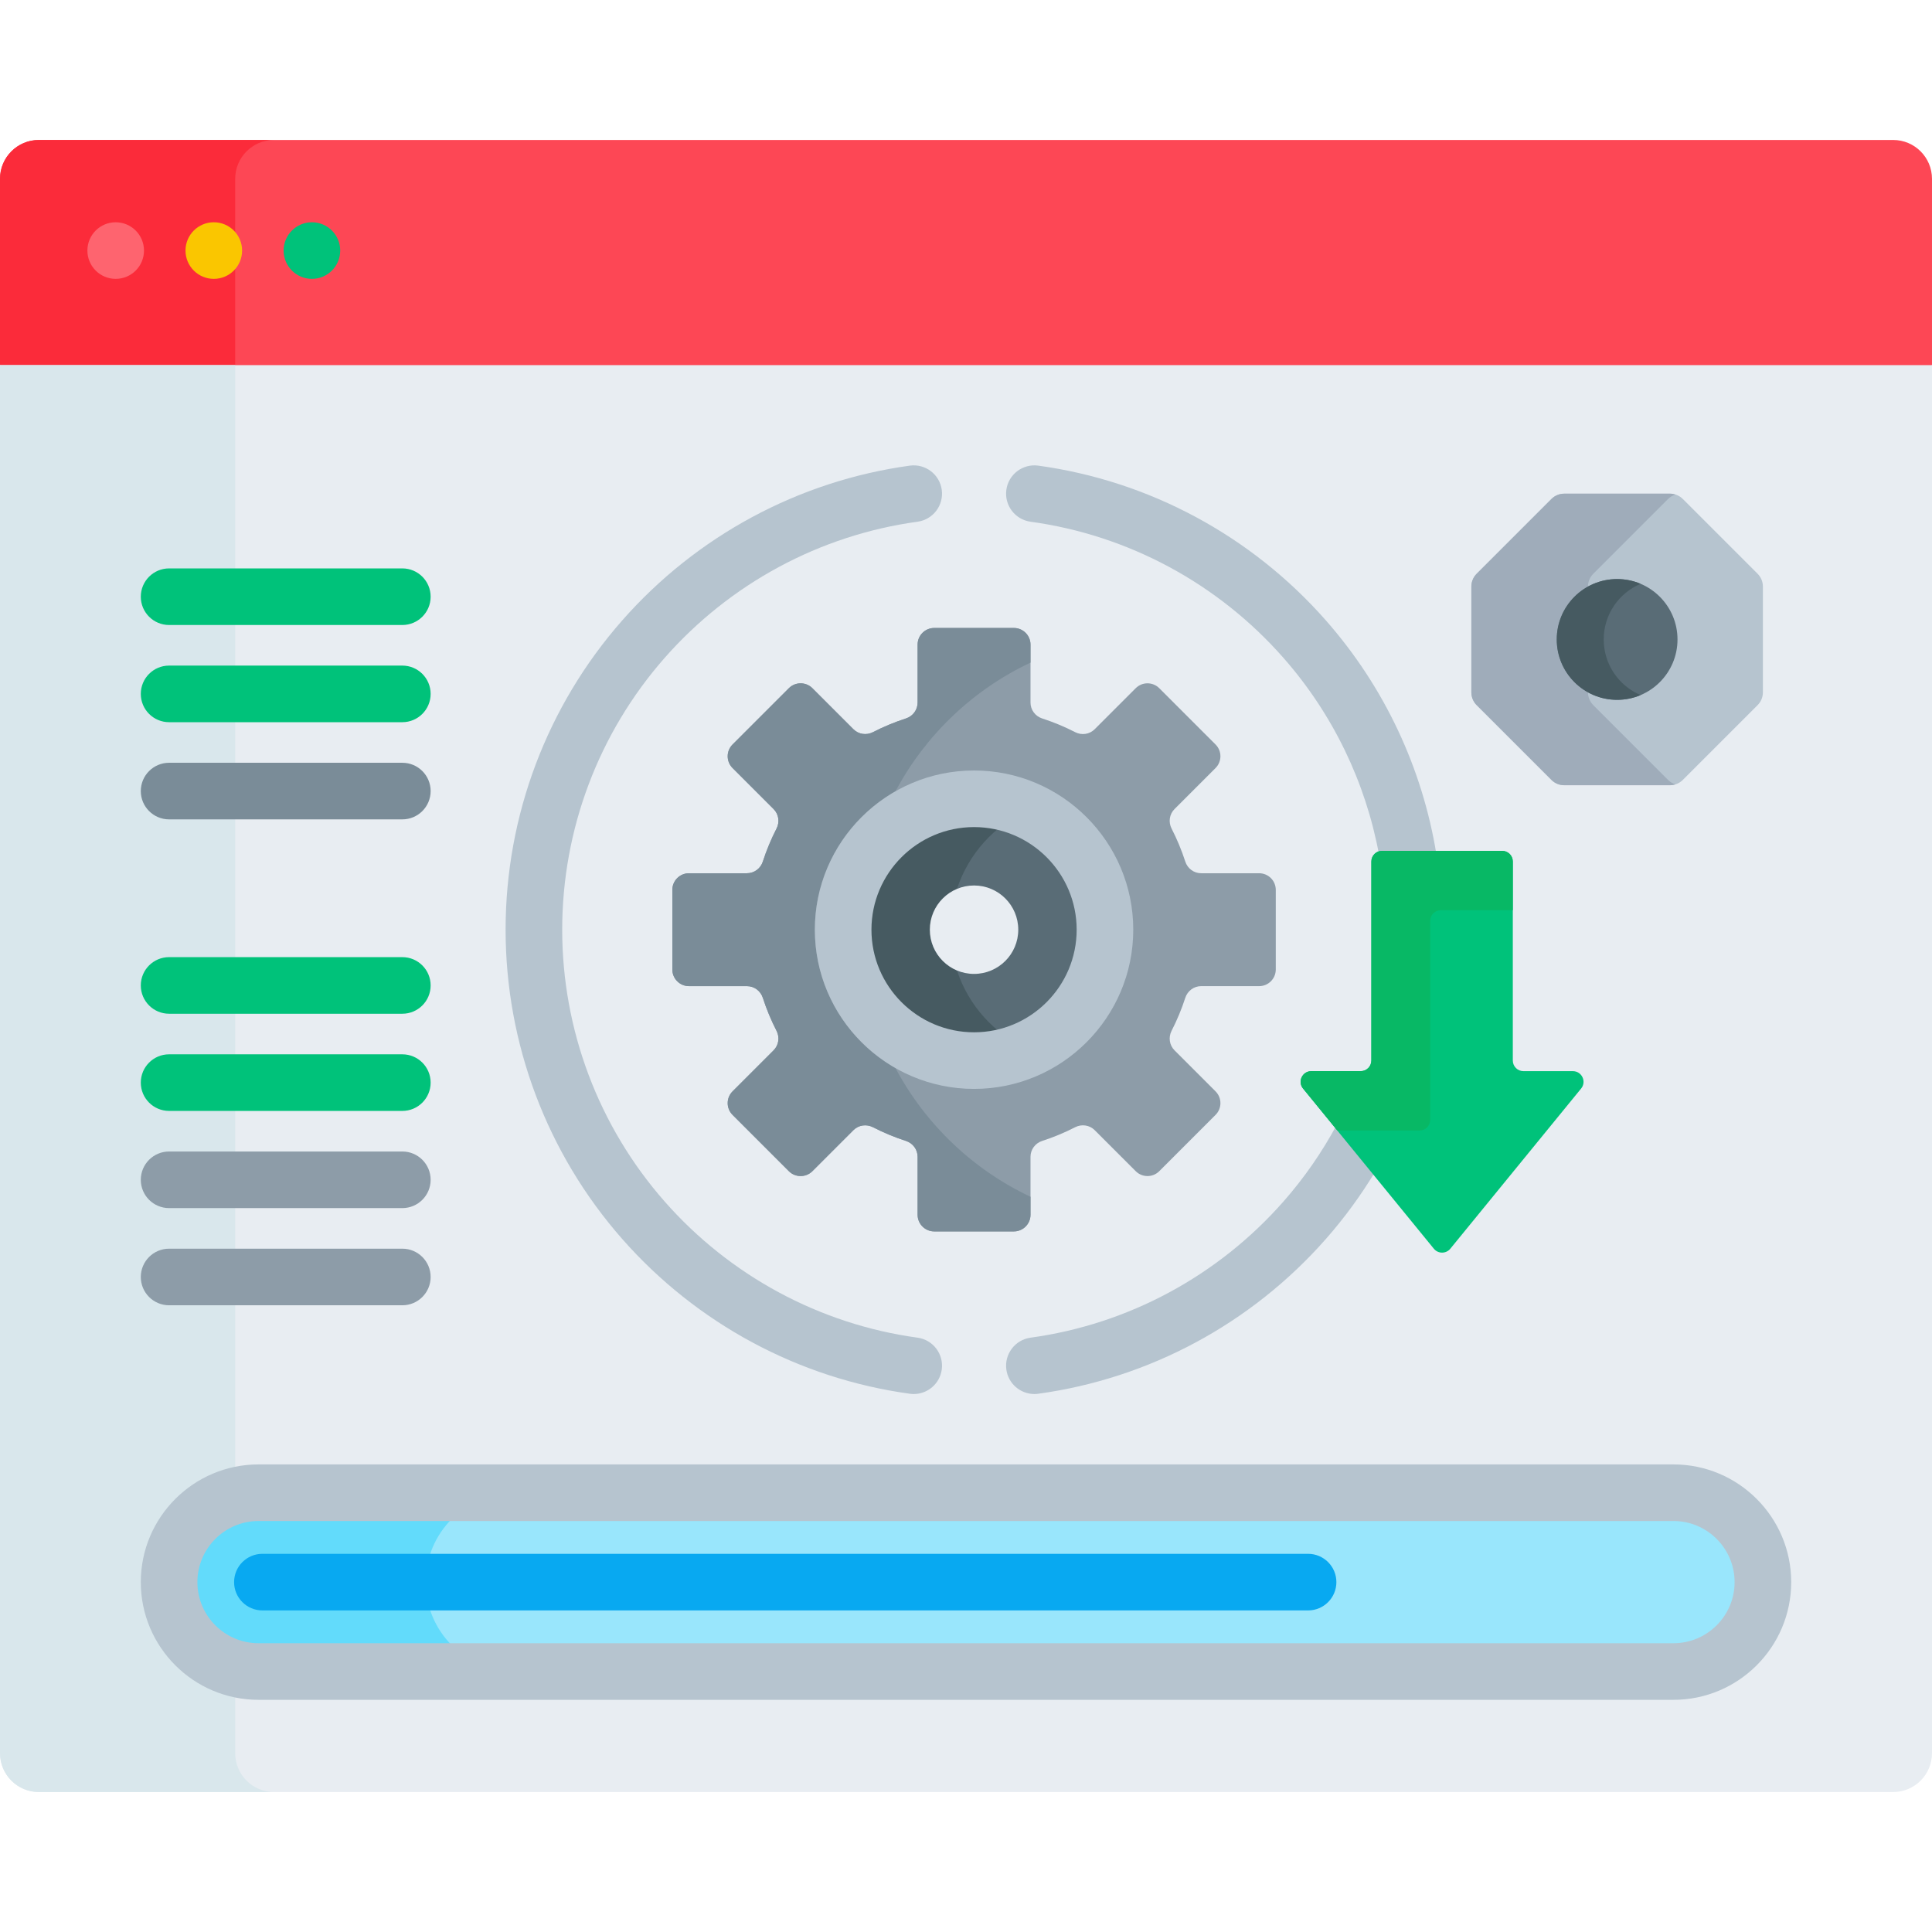
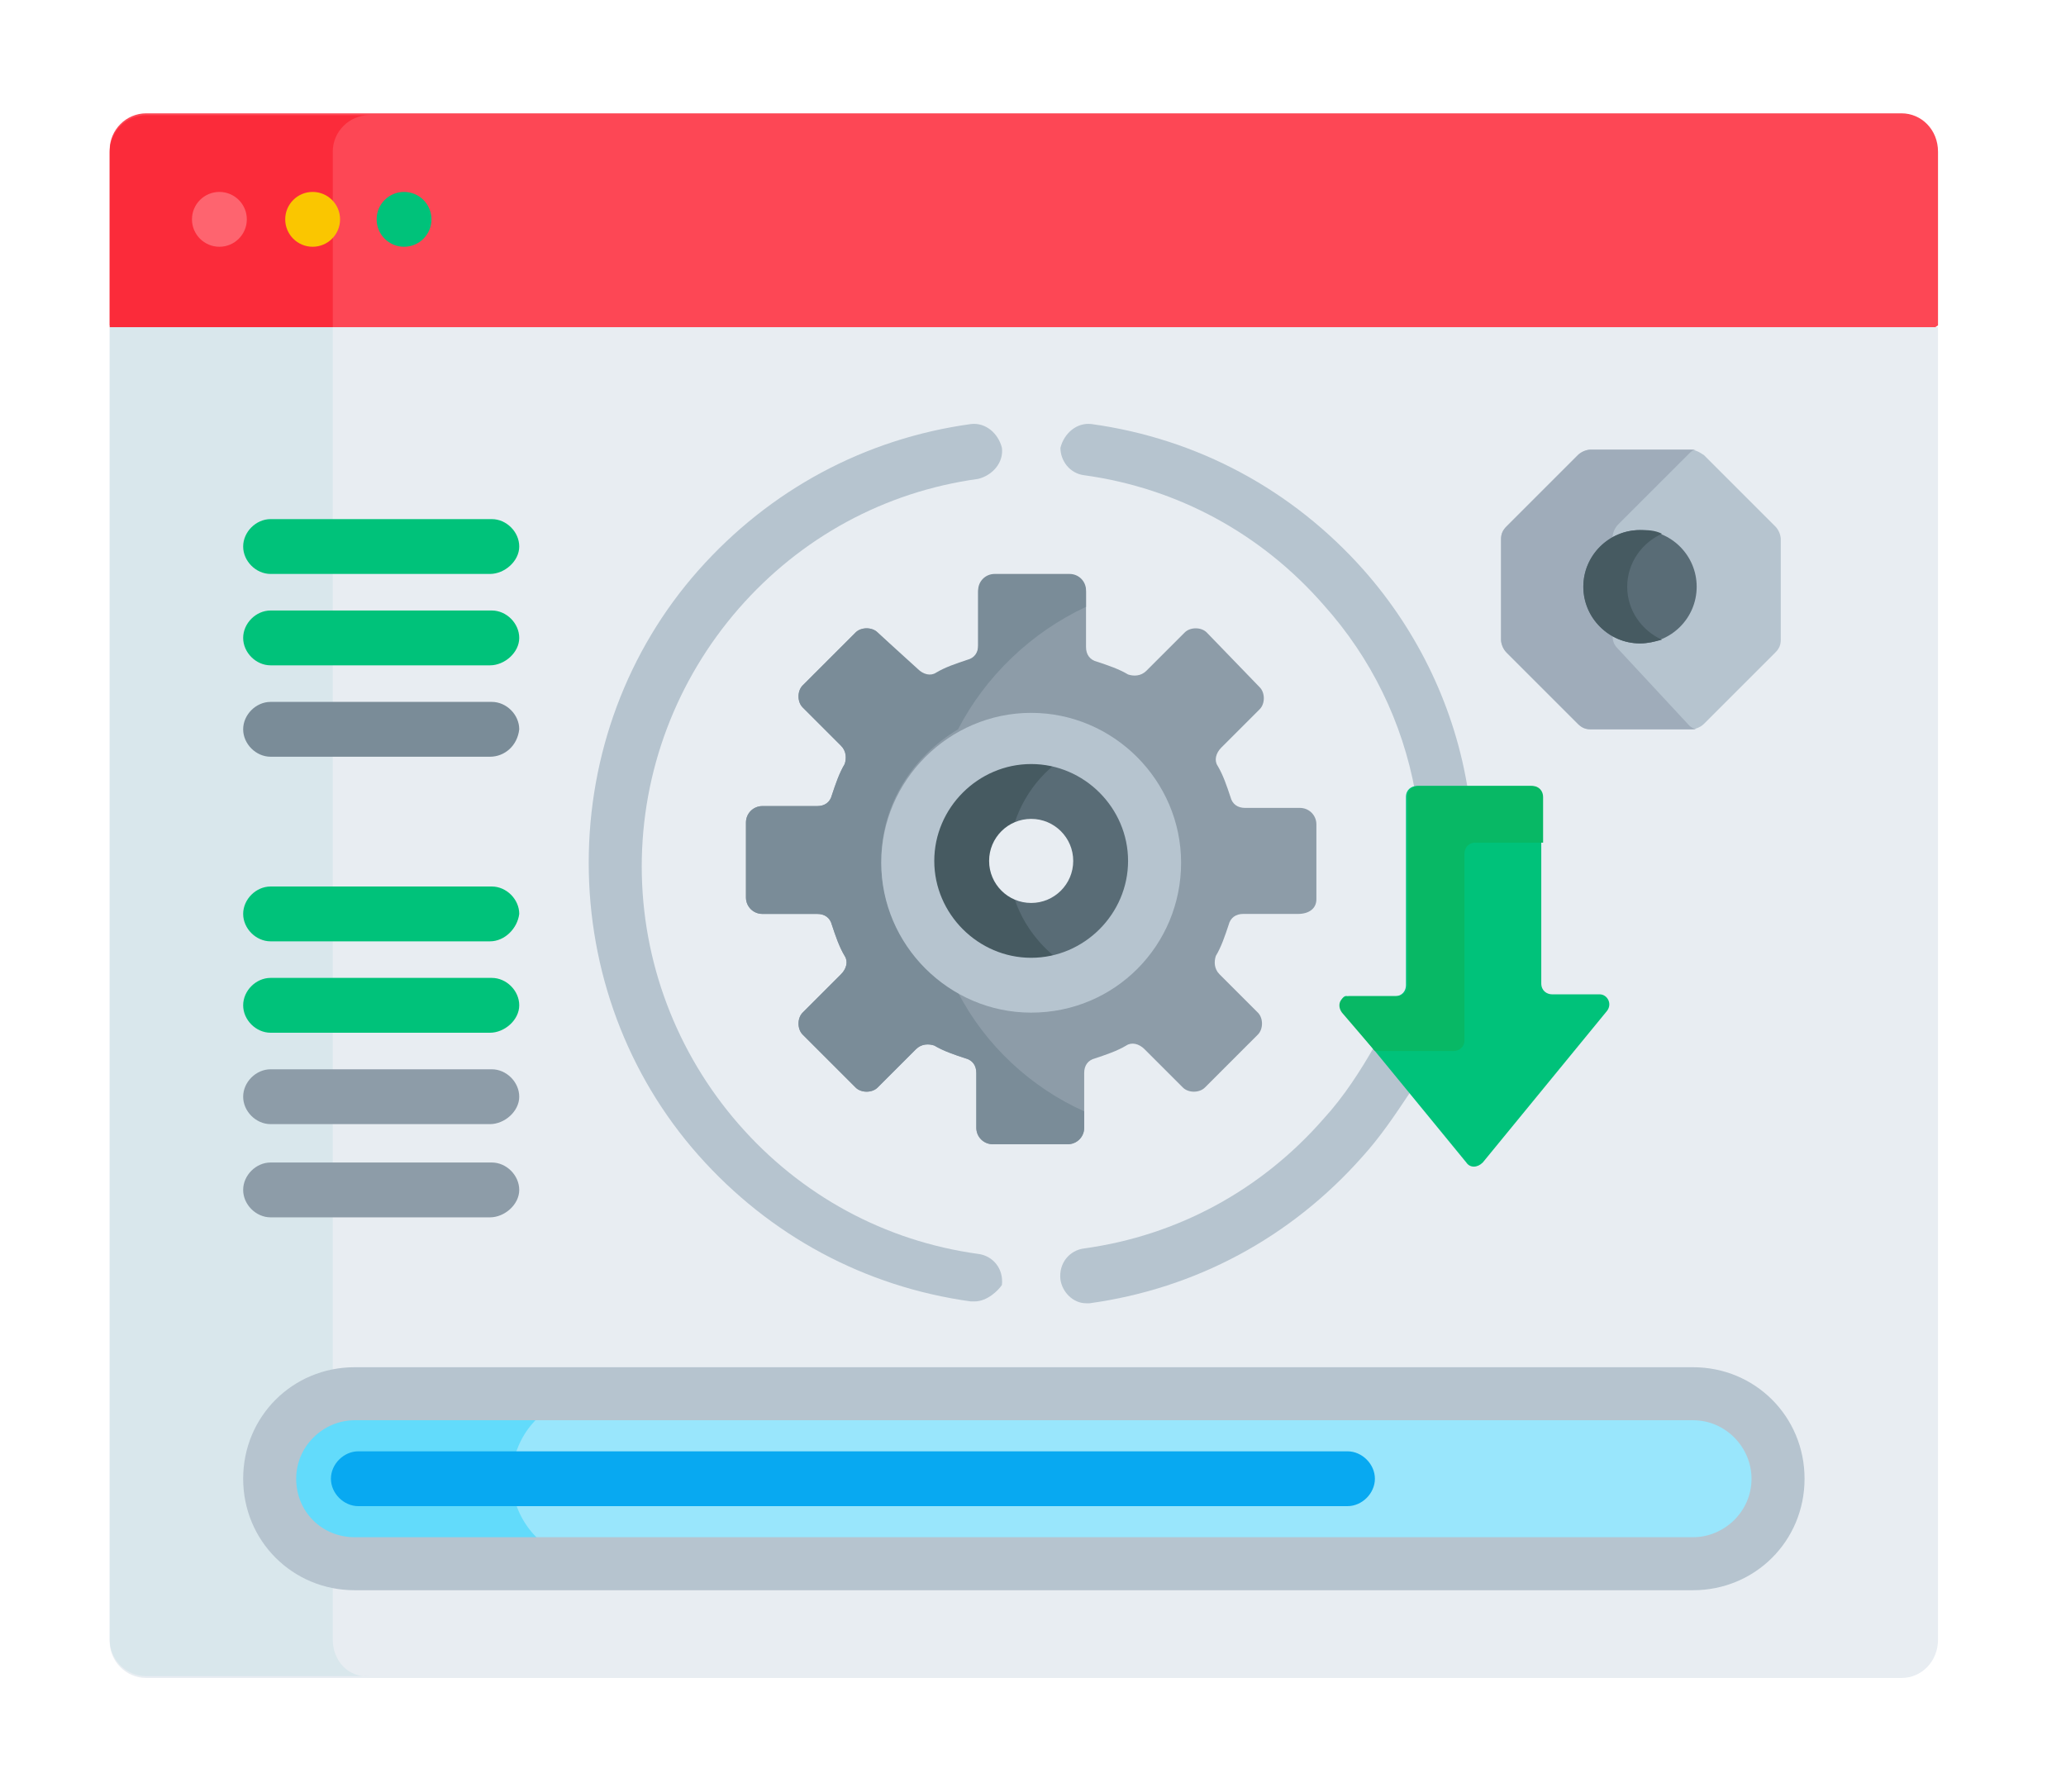
- <svg xmlns="http://www.w3.org/2000/svg" id="Capa_1" enable-background="new 0 0 512 512" height="512" viewBox="0 0 512 512" width="512">
+ <svg xmlns="http://www.w3.org/2000/svg" version="1.1" id="Capa_1" x="0px" y="0px" width="113px" height="98px" viewBox="0 0 113 98" style="enable-background:new 0 0 113 98;" xml:space="preserve">
+   <style type="text/css">
+ 	.st0{fill:#FD4755;}
+ 	.st1{fill:#FB2B3A;}
+ 	.st2{fill:#E8EDF2;}
+ 	.st3{fill:#D9E7EC;}
+ 	.st4{fill:#FE646F;}
+ 	.st5{fill:#FAC600;}
+ 	.st6{fill:#00C27A;}
+ 	.st7{fill:#7A8C98;}
+ 	.st8{fill:#8D9CA8;}
+ 	.st9{fill:#99E6FC;}
+ 	.st10{fill:#62DBFB;}
+ 	.st11{fill:#B6C4CF;}
+ 	.st12{fill:#596C76;}
+ 	.st13{fill:#465A61;}
+ 	.st14{fill:#08A9F1;}
+ 	.st15{fill:#08B865;}
+ 	.st16{fill:#9FACBA;}
+ </style>
  <g>
    <g>
      <g>
-         <path d="m501.698 37.091h-491.396c-5.69 0-10.302 4.613-10.302 10.302v49.372l2.337 1.03h508.117l1.545-1.03v-49.372c.001-5.689-4.611-10.302-10.301-10.302z" fill="#fd4755" />
+         <path class="st0" d="M104,6.2H8c-1.1,0-2,0.9-2,2v9.6l0.5,0.2h99.2l0.3-0.2V8.3C106,7.1,105.1,6.2,104,6.2L104,6.2z" />
      </g>
-       <path d="m62.326 47.393c0-5.69 4.612-10.302 10.302-10.302h-62.326c-5.69 0-10.302 4.613-10.302 10.302v49.372h62.326z" fill="#fb2b3a" />
+       <path class="st1" d="M18.2,8.3c0-1.1,0.9-2,2-2H8c-1.1,0-2,0.9-2,2v9.6h12.2V8.3z" />
      <g>
        <g>
-           <path d="m501.698 474.909h-491.396c-5.69 0-10.302-4.613-10.302-10.302v-367.842h512v367.842c0 5.689-4.612 10.302-10.302 10.302z" fill="#e8edf2" />
+           <path class="st2" d="M104,91.8H8c-1.1,0-2-0.9-2-2V17.9h100v71.8C106,90.9,105.1,91.8,104,91.8z" />
        </g>
      </g>
      <g>
-         <path d="m62.326 464.607v-367.842h-62.326v367.842c0 5.69 4.612 10.302 10.302 10.302h62.326c-5.69 0-10.302-4.613-10.302-10.302z" fill="#d9e7ec" />
+         <path class="st3" d="M18.2,89.7V17.9H6v71.8c0,1.1,0.9,2,2,2h12.2C19.1,91.8,18.2,90.9,18.2,89.7z" />
      </g>
      <g>
        <g>
-           <circle cx="30.66" cy="66.402" fill="#fe646f" r="7.5" />
+           <circle class="st4" cx="12" cy="12" r="1.5" />
        </g>
        <g>
-           <circle cx="56.66" cy="66.402" fill="#fac600" r="7.5" />
+           <circle class="st5" cx="17.1" cy="12" r="1.5" />
        </g>
        <g>
-           <circle cx="82.66" cy="66.402" fill="#00c27a" r="7.5" />
+           <circle class="st6" cx="22.1" cy="12" r="1.5" />
        </g>
      </g>
      <g>
        <g>
          <g>
-             <path d="m106.624 165.633h-61.811c-4.142 0-7.5-3.357-7.5-7.5s3.358-7.5 7.5-7.5h61.811c4.142 0 7.5 3.357 7.5 7.5s-3.358 7.5-7.5 7.5z" fill="#00c27a" />
+             <path class="st6" d="M26.8,31.4H14.8c-0.8,0-1.5-0.7-1.5-1.5s0.7-1.5,1.5-1.5h12.1c0.8,0,1.5,0.7,1.5,1.5S27.6,31.4,26.8,31.4z       " />
          </g>
        </g>
        <g>
          <g>
-             <path d="m106.624 191.388h-61.811c-4.142 0-7.5-3.357-7.5-7.5s3.358-7.5 7.5-7.5h61.811c4.142 0 7.5 3.357 7.5 7.5s-3.358 7.5-7.5 7.5z" fill="#00c27a" />
+             <path class="st6" d="M26.8,36.4H14.8c-0.8,0-1.5-0.7-1.5-1.5s0.7-1.5,1.5-1.5h12.1c0.8,0,1.5,0.7,1.5,1.5S27.6,36.4,26.8,36.4z       " />
          </g>
        </g>
        <g>
          <g>
-             <path d="m106.624 217.142h-61.811c-4.142 0-7.5-3.357-7.5-7.5s3.358-7.5 7.5-7.5h61.811c4.142 0 7.5 3.357 7.5 7.5s-3.358 7.5-7.5 7.5z" fill="#7a8c98" />
+             <path class="st7" d="M26.8,41.4H14.8c-0.8,0-1.5-0.7-1.5-1.5c0-0.8,0.7-1.5,1.5-1.5h12.1c0.8,0,1.5,0.7,1.5,1.5       C28.3,40.8,27.6,41.4,26.8,41.4z" />
          </g>
        </g>
        <g>
          <g>
-             <path d="m106.624 268.651h-61.811c-4.142 0-7.5-3.357-7.5-7.5s3.358-7.5 7.5-7.5h61.811c4.142 0 7.5 3.357 7.5 7.5s-3.358 7.5-7.5 7.5z" fill="#00c27a" />
+             <path class="st6" d="M26.8,51.5H14.8c-0.8,0-1.5-0.7-1.5-1.5c0-0.8,0.7-1.5,1.5-1.5h12.1c0.8,0,1.5,0.7,1.5,1.5       C28.3,50.8,27.6,51.5,26.8,51.5z" />
          </g>
        </g>
        <g>
          <g>
-             <path d="m106.624 294.405h-61.811c-4.142 0-7.5-3.357-7.5-7.5s3.358-7.5 7.5-7.5h61.811c4.142 0 7.5 3.357 7.5 7.5s-3.358 7.5-7.5 7.5z" fill="#00c27a" />
+             <path class="st6" d="M26.8,56.5H14.8c-0.8,0-1.5-0.7-1.5-1.5s0.7-1.5,1.5-1.5h12.1c0.8,0,1.5,0.7,1.5,1.5S27.6,56.5,26.8,56.5z       " />
          </g>
        </g>
        <g>
          <g>
-             <path d="m106.624 320.16h-61.811c-4.142 0-7.5-3.357-7.5-7.5s3.358-7.5 7.5-7.5h61.811c4.142 0 7.5 3.357 7.5 7.5s-3.358 7.5-7.5 7.5z" fill="#8d9ca8" />
+             <path class="st8" d="M26.8,61.5H14.8c-0.8,0-1.5-0.7-1.5-1.5s0.7-1.5,1.5-1.5h12.1c0.8,0,1.5,0.7,1.5,1.5S27.6,61.5,26.8,61.5z       " />
          </g>
        </g>
        <g>
          <g>
-             <path d="m106.624 345.914h-61.811c-4.142 0-7.5-3.357-7.5-7.5s3.358-7.5 7.5-7.5h61.811c4.142 0 7.5 3.357 7.5 7.5s-3.358 7.5-7.5 7.5z" fill="#8d9ca8" />
+             <path class="st8" d="M26.8,66.6H14.8c-0.8,0-1.5-0.7-1.5-1.5s0.7-1.5,1.5-1.5h12.1c0.8,0,1.5,0.7,1.5,1.5S27.6,66.6,26.8,66.6z       " />
          </g>
        </g>
      </g>
    </g>
    <g>
-       <path d="m443.493 442.973h-374.986c-13.086 0-23.694-10.608-23.694-23.694 0-13.086 10.608-23.694 23.694-23.694h374.986c13.086 0 23.694 10.608 23.694 23.694 0 13.086-10.608 23.694-23.694 23.694z" fill="#99e6fc" />
+       <path class="st9" d="M92.6,85.5H19.4c-2.6,0-4.6-2.1-4.6-4.6c0-2.6,2.1-4.6,4.6-4.6h73.2c2.6,0,4.6,2.1,4.6,4.6    C97.2,83.4,95.2,85.5,92.6,85.5z" />
    </g>
    <g>
-       <path d="m112.805 419.279c0-13.086 10.608-23.694 23.694-23.694h-67.992c-13.086 0-23.694 10.608-23.694 23.694 0 13.086 10.608 23.694 23.694 23.694h67.992c-13.086 0-23.694-10.608-23.694-23.694z" fill="#62dbfb" />
+       <path class="st10" d="M28,80.9c0-2.6,2.1-4.6,4.6-4.6H19.4c-2.6,0-4.6,2.1-4.6,4.6c0,2.6,2.1,4.6,4.6,4.6h13.3    C30.1,85.5,28,83.4,28,80.9z" />
    </g>
    <g>
      <g>
-         <path d="m443.493 450.473h-374.986c-17.2 0-31.194-13.993-31.194-31.193s13.994-31.194 31.194-31.194h374.986c17.2 0 31.194 13.994 31.194 31.194s-13.994 31.193-31.194 31.193zm-374.986-47.388c-8.929 0-16.194 7.265-16.194 16.194s7.265 16.193 16.194 16.193h374.986c8.929 0 16.194-7.265 16.194-16.193 0-8.93-7.265-16.194-16.194-16.194z" fill="#b6c4cf" />
+         <path class="st11" d="M92.6,87H19.4c-3.4,0-6.1-2.7-6.1-6.1c0-3.4,2.7-6.1,6.1-6.1h73.2c3.4,0,6.1,2.7,6.1,6.1     C98.7,84.3,96,87,92.6,87z M19.4,77.7c-1.7,0-3.2,1.4-3.2,3.2s1.4,3.2,3.2,3.2h73.2c1.7,0,3.2-1.4,3.2-3.2c0-1.7-1.4-3.2-3.2-3.2     H19.4z" />
      </g>
    </g>
    <g>
      <g>
-         <path d="m338.093 256.927v-21.098c0-2.436-1.975-4.411-4.411-4.411h-15.365c-1.929 0-3.613-1.261-4.206-3.097-.978-3.029-2.197-5.949-3.631-8.741-.883-1.719-.586-3.806.781-5.173l10.872-10.872c1.723-1.723 1.723-4.515 0-6.238l-14.918-14.919c-1.723-1.723-4.516-1.723-6.238 0l-10.872 10.872c-1.367 1.367-3.453 1.664-5.173.781-2.792-1.434-5.712-2.653-8.74-3.631-1.836-.593-3.097-2.277-3.097-4.206v-15.364c0-2.436-1.975-4.411-4.411-4.411h-21.098c-2.436 0-4.411 1.975-4.411 4.411v15.364c0 1.929-1.261 3.613-3.097 4.206-3.029.978-5.949 2.197-8.74 3.631-1.719.883-3.806.586-5.173-.781l-10.872-10.872c-1.723-1.723-4.516-1.723-6.238 0l-14.918 14.919c-1.723 1.723-1.723 4.516 0 6.238l10.872 10.872c1.367 1.367 1.664 3.453.781 5.173-1.434 2.792-2.653 5.712-3.631 8.741-.593 1.836-2.277 3.097-4.206 3.097h-15.365c-2.436 0-4.411 1.975-4.411 4.411v21.098c0 2.436 1.975 4.411 4.411 4.411h15.365c1.929 0 3.613 1.261 4.206 3.097.978 3.029 2.197 5.949 3.631 8.74.883 1.719.586 3.806-.781 5.173l-10.872 10.872c-1.723 1.723-1.723 4.515 0 6.238l14.918 14.919c1.723 1.723 4.516 1.723 6.238 0l10.872-10.872c1.367-1.367 3.453-1.664 5.173-.781 2.792 1.434 5.712 2.653 8.74 3.631 1.836.593 3.097 2.277 3.097 4.206v15.365c0 2.436 1.975 4.411 4.411 4.411h21.098c2.436 0 4.411-1.975 4.411-4.411v-15.365c0-1.929 1.261-3.613 3.097-4.206 3.029-.978 5.949-2.197 8.74-3.631 1.719-.883 3.806-.586 5.173.781l10.872 10.872c1.723 1.723 4.516 1.723 6.238 0l14.918-14.919c1.723-1.723 1.723-4.516 0-6.238l-10.872-10.872c-1.367-1.367-1.664-3.453-.781-5.173 1.434-2.792 2.653-5.712 3.631-8.74.593-1.836 2.277-3.097 4.206-3.097h15.365c2.436 0 4.411-1.975 4.411-4.411z" fill="#8d9ca8" />
+         <path class="st8" d="M72,49.2v-4.1c0-0.5-0.4-0.9-0.9-0.9h-3c-0.4,0-0.7-0.2-0.8-0.6c-0.2-0.6-0.4-1.2-0.7-1.7     c-0.2-0.3-0.1-0.7,0.2-1l2.1-2.1c0.3-0.3,0.3-0.9,0-1.2L66,34.6c-0.3-0.3-0.9-0.3-1.2,0l-2.1,2.1c-0.3,0.3-0.7,0.3-1,0.2     c-0.5-0.3-1.1-0.5-1.7-0.7c-0.4-0.1-0.6-0.4-0.6-0.8v-3c0-0.5-0.4-0.9-0.9-0.9h-4.1c-0.5,0-0.9,0.4-0.9,0.9v3     c0,0.4-0.2,0.7-0.6,0.8c-0.6,0.2-1.2,0.4-1.7,0.7c-0.3,0.2-0.7,0.1-1-0.2L48,34.6c-0.3-0.3-0.9-0.3-1.2,0l-2.9,2.9     c-0.3,0.3-0.3,0.9,0,1.2l2.1,2.1c0.3,0.3,0.3,0.7,0.2,1c-0.3,0.5-0.5,1.1-0.7,1.7c-0.1,0.4-0.4,0.6-0.8,0.6h-3     c-0.5,0-0.9,0.4-0.9,0.9v4.1c0,0.5,0.4,0.9,0.9,0.9h3c0.4,0,0.7,0.2,0.8,0.6c0.2,0.6,0.4,1.2,0.7,1.7c0.2,0.3,0.1,0.7-0.2,1     l-2.1,2.1c-0.3,0.3-0.3,0.9,0,1.2l2.9,2.9c0.3,0.3,0.9,0.3,1.2,0l2.1-2.1c0.3-0.3,0.7-0.3,1-0.2c0.5,0.3,1.1,0.5,1.7,0.7     c0.4,0.1,0.6,0.4,0.6,0.8v3c0,0.5,0.4,0.9,0.9,0.9h4.1c0.5,0,0.9-0.4,0.9-0.9v-3c0-0.4,0.2-0.7,0.6-0.8c0.6-0.2,1.2-0.4,1.7-0.7     c0.3-0.2,0.7-0.1,1,0.2l2.1,2.1c0.3,0.3,0.9,0.3,1.2,0l2.9-2.9c0.3-0.3,0.3-0.9,0-1.2l-2.1-2.1c-0.3-0.3-0.3-0.7-0.2-1     c0.3-0.5,0.5-1.1,0.7-1.7c0.1-0.4,0.4-0.6,0.8-0.6h3C71.6,50,72,49.7,72,49.2z" />
      </g>
-       <path d="m237.317 283.055c-12.752-7.267-21.375-20.979-21.375-36.677s8.623-29.409 21.374-36.676c7.916-14.873 20.486-26.893 35.777-34.102v-4.77c0-2.436-1.975-4.411-4.411-4.411h-21.098c-2.436 0-4.411 1.975-4.411 4.411v15.364c0 1.929-1.261 3.613-3.097 4.206-3.029.978-5.949 2.197-8.74 3.631-1.719.883-3.806.586-5.173-.781l-10.872-10.872c-1.723-1.723-4.516-1.723-6.238 0l-14.918 14.919c-1.723 1.723-1.723 4.516 0 6.238l10.872 10.872c1.367 1.367 1.664 3.453.781 5.173-1.434 2.792-2.653 5.712-3.631 8.741-.593 1.836-2.277 3.097-4.206 3.097h-15.365c-2.436 0-4.411 1.975-4.411 4.411v21.098c0 2.436 1.975 4.411 4.411 4.411h15.365c1.929 0 3.613 1.261 4.206 3.097.978 3.029 2.197 5.949 3.631 8.74.883 1.719.586 3.806-.781 5.173l-10.872 10.872c-1.723 1.723-1.723 4.516 0 6.238l14.918 14.919c1.723 1.723 4.515 1.723 6.238 0l10.872-10.872c1.367-1.367 3.453-1.664 5.173-.781 2.792 1.434 5.712 2.653 8.74 3.631 1.836.593 3.097 2.277 3.097 4.206v15.365c0 2.436 1.975 4.411 4.411 4.411h21.098c2.436 0 4.411-1.975 4.411-4.411v-4.77c-15.289-7.209-27.859-19.229-35.776-34.101z" fill="#7a8c98" />
+       <path class="st7" d="M52.4,54.3c-2.5-1.4-4.2-4.1-4.2-7.2c0-3.1,1.7-5.7,4.2-7.2c1.5-2.9,4-5.3,7-6.7v-0.9c0-0.5-0.4-0.9-0.9-0.9    h-4.1c-0.5,0-0.9,0.4-0.9,0.9v3c0,0.4-0.2,0.7-0.6,0.8c-0.6,0.2-1.2,0.4-1.7,0.7c-0.3,0.2-0.7,0.1-1-0.2L48,34.6    c-0.3-0.3-0.9-0.3-1.2,0l-2.9,2.9c-0.3,0.3-0.3,0.9,0,1.2l2.1,2.1c0.3,0.3,0.3,0.7,0.2,1c-0.3,0.5-0.5,1.1-0.7,1.7    c-0.1,0.4-0.4,0.6-0.8,0.6h-3c-0.5,0-0.9,0.4-0.9,0.9v4.1c0,0.5,0.4,0.9,0.9,0.9h3c0.4,0,0.7,0.2,0.8,0.6c0.2,0.6,0.4,1.2,0.7,1.7    c0.2,0.3,0.1,0.7-0.2,1l-2.1,2.1c-0.3,0.3-0.3,0.9,0,1.2l2.9,2.9c0.3,0.3,0.9,0.3,1.2,0l2.1-2.1c0.3-0.3,0.7-0.3,1-0.2    c0.5,0.3,1.1,0.5,1.7,0.7c0.4,0.1,0.6,0.4,0.6,0.8v3c0,0.5,0.4,0.9,0.9,0.9h4.1c0.5,0,0.9-0.4,0.9-0.9v-0.9    C56.4,59.5,53.9,57.2,52.4,54.3L52.4,54.3z" />
      <g>
-         <circle cx="258.134" cy="246.378" fill="#596c76" r="34.692" />
+         <circle class="st12" cx="56.4" cy="47.1" r="6.8" />
      </g>
-       <path d="m253.618 257.19c-4.228-1.768-7.2-5.942-7.2-10.812s2.972-9.043 7.2-10.812c3.05-9.291 9.903-16.856 18.735-20.831-4.34-1.953-9.15-3.049-14.218-3.049-19.16 0-34.692 15.532-34.692 34.692s15.532 34.692 34.692 34.692c5.068 0 9.878-1.096 14.218-3.049-8.832-3.975-15.685-11.54-18.735-20.831z" fill="#465a61" />
+       <path class="st13" d="M55.5,49.2c-0.8-0.3-1.4-1.2-1.4-2.1s0.6-1.8,1.4-2.1c0.6-1.8,1.9-3.3,3.7-4.1c-0.8-0.4-1.8-0.6-2.8-0.6    c-3.7,0-6.8,3-6.8,6.8s3,6.8,6.8,6.8c1,0,1.9-0.2,2.8-0.6C57.5,52.5,56.1,51,55.5,49.2z" />
      <g>
-         <path d="m258.134 288.57c-23.265 0-42.191-18.928-42.191-42.192s18.927-42.191 42.191-42.191 42.192 18.927 42.192 42.191-18.927 42.192-42.192 42.192zm0-69.383c-14.993 0-27.191 12.198-27.191 27.191 0 14.994 12.198 27.192 27.191 27.192 14.994 0 27.192-12.198 27.192-27.192 0-14.993-12.198-27.191-27.192-27.191z" fill="#b6c4cf" />
+         <path class="st11" d="M56.4,55.4c-4.5,0-8.2-3.7-8.2-8.2s3.7-8.2,8.2-8.2s8.2,3.7,8.2,8.2S61,55.4,56.4,55.4L56.4,55.4z      M56.4,41.8c-2.9,0-5.3,2.4-5.3,5.3c0,2.9,2.4,5.3,5.3,5.3c2.9,0,5.3-2.4,5.3-5.3C61.7,44.2,59.3,41.8,56.4,41.8z" />
      </g>
      <g>
-         <circle cx="258.134" cy="246.378" fill="#e8edf2" r="11.716" />
+         <circle class="st2" cx="56.4" cy="47.1" r="2.3" />
      </g>
    </g>
    <g>
-       <path d="m346.656 426.779h-277.119c-4.142 0-7.5-3.357-7.5-7.5s3.358-7.5 7.5-7.5h277.119c4.142 0 7.5 3.357 7.5 7.5s-3.358 7.5-7.5 7.5z" fill="#08a9f1" />
+       <path class="st14" d="M73.7,82.4H19.6c-0.8,0-1.5-0.7-1.5-1.5s0.7-1.5,1.5-1.5h54.1c0.8,0,1.5,0.7,1.5,1.5S74.5,82.4,73.7,82.4z" />
    </g>
    <g>
      <g>
-         <g fill="#b6c4cf">
-           <path d="m354.336 297.935c-3.908 7.29-8.655 14.164-14.196 20.466-17.344 19.729-41.151 32.548-67.035 36.097-4.104.563-6.974 4.346-6.412 8.449.516 3.759 3.731 6.482 7.421 6.482.339 0 .683-.023 1.028-.07 29.454-4.039 56.538-18.618 76.263-41.054 4.926-5.603 9.303-11.602 13.103-17.914z" />
-           <path d="m273.105 138.259c25.884 3.549 49.691 16.368 67.035 36.097 13.109 14.911 21.806 33.004 25.346 52.299.232-.107.488-.172.76-.172h14.43c-3.712-22.898-13.784-44.417-29.271-62.032-19.725-22.436-46.809-37.015-76.263-41.054-4.101-.554-7.887 2.308-8.45 6.412-.561 4.104 2.309 7.887 6.413 8.45z" />
+         <g>
+           <path class="st11" d="M75.2,57.2c-0.8,1.4-1.7,2.8-2.8,4c-3.4,3.9-8,6.4-13.1,7.1c-0.8,0.1-1.4,0.8-1.3,1.7      c0.1,0.7,0.7,1.3,1.4,1.3c0.1,0,0.1,0,0.2,0c5.8-0.8,11-3.6,14.9-8c1-1.1,1.8-2.3,2.6-3.5L75.2,57.2z" />
+           <path class="st11" d="M59.3,26c5.1,0.7,9.7,3.2,13.1,7.1c2.6,2.9,4.3,6.4,5,10.2c0,0,0.1,0,0.1,0h2.8c-0.7-4.5-2.7-8.7-5.7-12.1      c-3.9-4.4-9.1-7.2-14.9-8c-0.8-0.1-1.5,0.5-1.7,1.3C58,25.2,58.5,25.9,59.3,26z" />
        </g>
        <g>
-           <path d="m242.154 369.43c-.339 0-.683-.023-1.028-.07-29.454-4.039-56.538-18.618-76.262-41.054-19.91-22.646-30.875-51.741-30.875-81.928 0-30.186 10.965-59.281 30.875-81.927 19.725-22.436 46.808-37.015 76.262-41.054 4.113-.555 7.887 2.309 8.45 6.412.563 4.104-2.308 7.887-6.412 8.449-25.884 3.549-49.69 16.368-67.035 36.097-17.501 19.906-27.14 45.484-27.14 72.022 0 26.539 9.639 52.117 27.14 72.023 17.345 19.729 41.151 32.548 67.035 36.097 4.104.563 6.974 4.346 6.412 8.449-.516 3.76-3.732 6.484-7.422 6.484z" fill="#b6c4cf" />
+           <path class="st11" d="M53.3,71.2c-0.1,0-0.1,0-0.2,0c-5.8-0.8-11-3.6-14.9-8c-3.9-4.4-6-10.1-6-16c0-5.9,2.1-11.6,6-16      c3.9-4.4,9.1-7.2,14.9-8c0.8-0.1,1.5,0.5,1.7,1.3c0.1,0.8-0.5,1.5-1.3,1.7c-5.1,0.7-9.7,3.2-13.1,7.1c-3.4,3.9-5.3,8.9-5.3,14.1      c0,5.2,1.9,10.2,5.3,14.1c3.4,3.9,8,6.4,13.1,7.1c0.8,0.1,1.4,0.8,1.3,1.7C54.6,70.6,54,71.2,53.3,71.2L53.3,71.2z" />
        </g>
      </g>
    </g>
    <g>
-       <path d="m345.32 288.475 34.661 42.445c1.129 1.383 3.242 1.383 4.372 0l34.661-42.445c1.505-1.843.194-4.607-2.186-4.607h-13.096c-1.559 0-2.822-1.263-2.822-2.822v-52.74c0-1.559-1.263-2.822-2.822-2.822h-31.841c-1.559 0-2.822 1.263-2.822 2.822v52.74c0 1.559-1.263 2.822-2.822 2.822h-13.096c-2.381 0-3.692 2.764-2.187 4.607z" fill="#00c27a" />
+       <path class="st6" d="M73.4,55.3l6.8,8.3c0.2,0.3,0.6,0.3,0.9,0l6.8-8.3c0.3-0.4,0-0.9-0.4-0.9h-2.6c-0.3,0-0.6-0.2-0.6-0.6V43.6    c0-0.3-0.2-0.6-0.6-0.6h-6.2c-0.3,0-0.6,0.2-0.6,0.6v10.3c0,0.3-0.2,0.6-0.6,0.6h-2.6C73.4,54.4,73.2,55,73.4,55.3L73.4,55.3z" />
    </g>
    <g>
      <g>
-         <path d="m354.402 299.597h21.796c1.559 0 2.822-1.264 2.822-2.822v-52.74c0-1.559 1.263-2.822 2.822-2.822h19.067v-12.907c0-1.559-1.263-2.822-2.822-2.822h-31.841c-1.559 0-2.822 1.263-2.822 2.822v52.74c0 1.559-1.264 2.822-2.822 2.822h-13.096c-2.38 0-3.691 2.764-2.186 4.607z" fill="#08b865" />
+         <path class="st15" d="M75.2,57.5h4.3c0.3,0,0.6-0.2,0.6-0.6V46.7c0-0.3,0.2-0.6,0.6-0.6h3.7v-2.5c0-0.3-0.2-0.6-0.6-0.6h-6.2     c-0.3,0-0.6,0.2-0.6,0.6v10.3c0,0.3-0.2,0.6-0.6,0.6h-2.6c-0.5,0-0.7,0.5-0.4,0.9L75.2,57.5z" />
      </g>
    </g>
    <g>
      <g>
-         <path d="m442.576 130.828h-28.041c-1.269 0-2.485.504-3.382 1.401l-19.828 19.828c-.897.897-1.401 2.114-1.401 3.382v28.041c0 1.269.504 2.485 1.401 3.382l19.828 19.828c.897.897 2.114 1.401 3.382 1.401h28.041c1.269 0 2.485-.504 3.382-1.401l19.828-19.828c.897-.897 1.401-2.114 1.401-3.382v-28.041c0-1.269-.504-2.485-1.401-3.382l-19.828-19.828c-.897-.897-2.114-1.401-3.382-1.401z" fill="#b6c4cf" />
+         <path class="st11" d="M92.4,24.6H87c-0.2,0-0.5,0.1-0.7,0.3l-3.9,3.9c-0.2,0.2-0.3,0.4-0.3,0.7v5.5c0,0.2,0.1,0.5,0.3,0.7     l3.9,3.9c0.2,0.2,0.4,0.3,0.7,0.3h5.5c0.2,0,0.5-0.1,0.7-0.3l3.9-3.9c0.2-0.2,0.3-0.4,0.3-0.7v-5.5c0-0.2-0.1-0.5-0.3-0.7     l-3.9-3.9C92.9,24.7,92.7,24.6,92.4,24.6z" />
      </g>
-       <path d="m422.23 186.863c-.897-.897-1.401-2.114-1.401-3.382v-.012c-4.931-2.726-8.274-7.975-8.274-14.008s3.342-11.282 8.274-14.008v-.012c0-1.268.504-2.485 1.401-3.382l19.828-19.828c.549-.549 1.224-.929 1.95-1.158-.461-.146-.939-.243-1.432-.243h-28.041c-1.269 0-2.485.504-3.382 1.401l-19.828 19.828c-.897.897-1.401 2.114-1.401 3.382v28.041c0 1.268.504 2.485 1.401 3.382l19.828 19.828c.897.897 2.114 1.401 3.382 1.401h28.041c.493 0 .971-.097 1.432-.243-.726-.229-1.401-.609-1.95-1.158z" fill="#9facba" />
+       <path class="st16" d="M88.5,35.5c-0.2-0.2-0.3-0.4-0.3-0.7v0c-1-0.5-1.6-1.6-1.6-2.7s0.7-2.2,1.6-2.7v0c0-0.2,0.1-0.5,0.3-0.7    l3.9-3.9c0.1-0.1,0.2-0.2,0.4-0.2c-0.1,0-0.2,0-0.3,0H87c-0.2,0-0.5,0.1-0.7,0.3l-3.9,3.9c-0.2,0.2-0.3,0.4-0.3,0.7v5.5    c0,0.2,0.1,0.5,0.3,0.7l3.9,3.9c0.2,0.2,0.4,0.3,0.7,0.3h5.5c0.1,0,0.2,0,0.3,0c-0.1,0-0.3-0.1-0.4-0.2L88.5,35.5z" />
      <g>
-         <circle cx="428.555" cy="169.46" fill="#596c76" r="16" />
+         <circle class="st12" cx="89.7" cy="32.1" r="3.1" />
      </g>
-       <path d="m425 169.46c0-6.63 4.032-12.317 9.778-14.745-1.913-.808-4.015-1.255-6.222-1.255-8.837 0-16 7.163-16 16s7.163 16 16 16c2.207 0 4.31-.447 6.222-1.255-5.746-2.428-9.778-8.116-9.778-14.745z" fill="#465a61" />
+       <path class="st13" d="M89,32.1c0-1.3,0.8-2.4,1.9-2.9c-0.4-0.2-0.8-0.2-1.2-0.2c-1.7,0-3.1,1.4-3.1,3.1c0,1.7,1.4,3.1,3.1,3.1    c0.4,0,0.8-0.1,1.2-0.2C89.8,34.5,89,33.4,89,32.1z" />
    </g>
  </g>
</svg>
